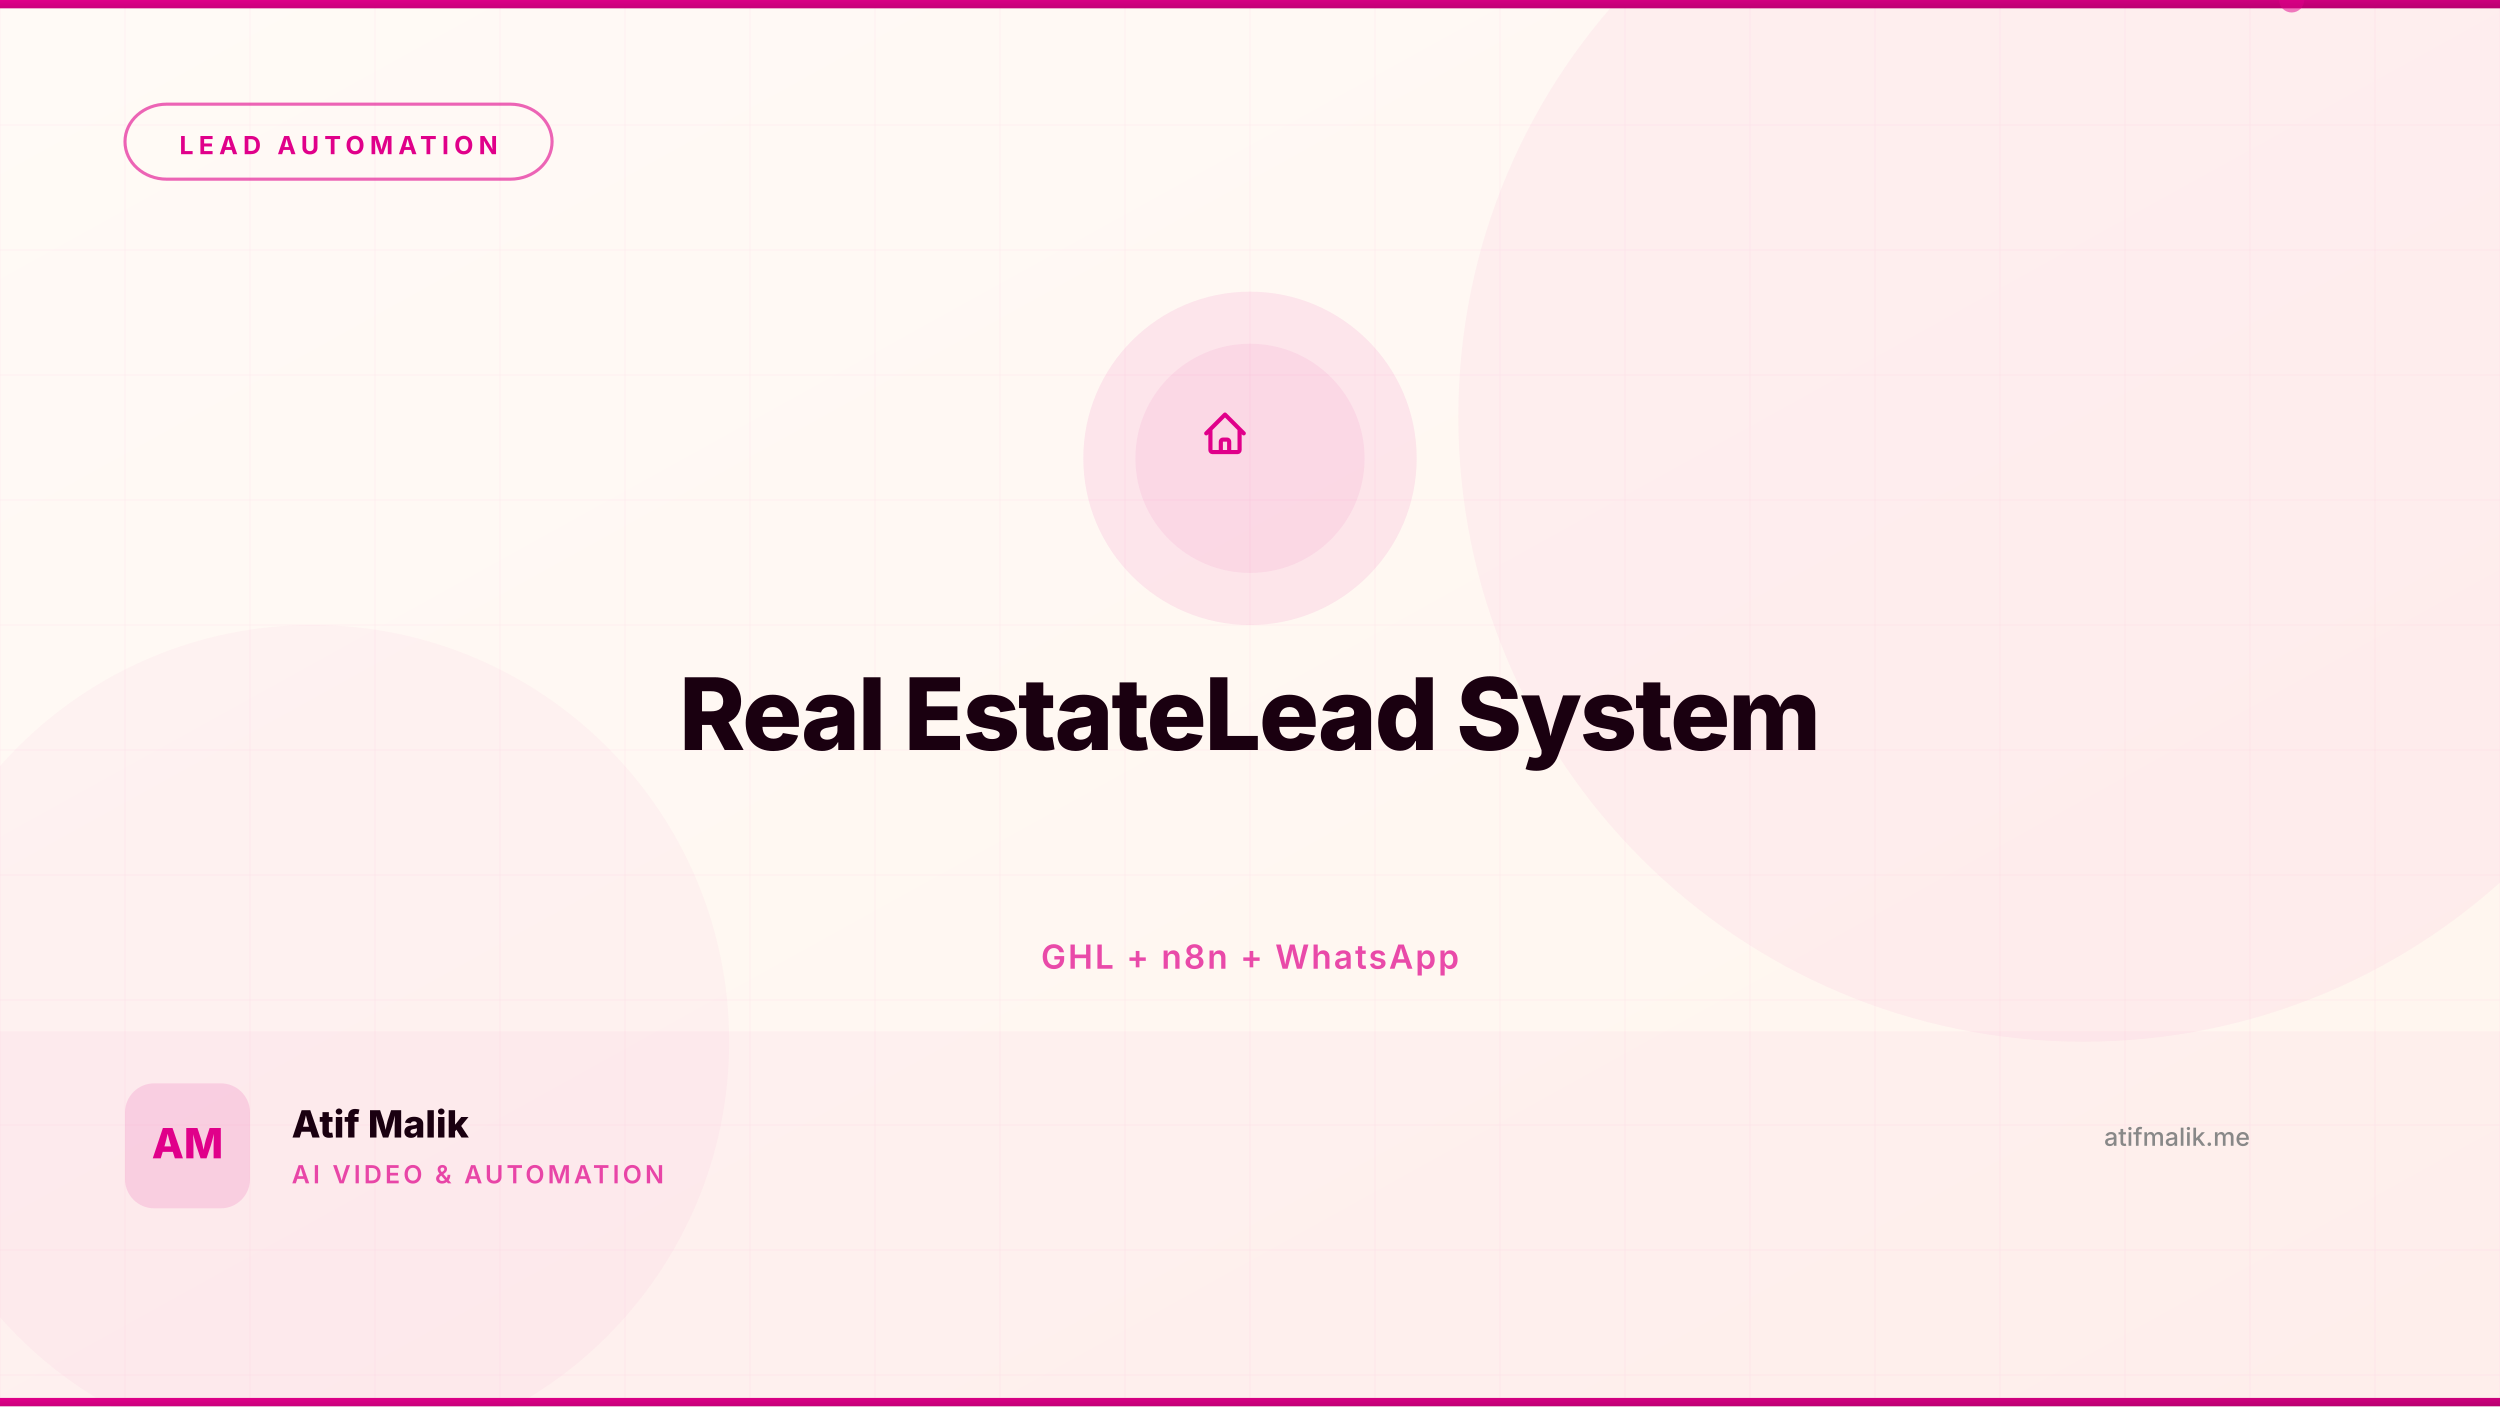
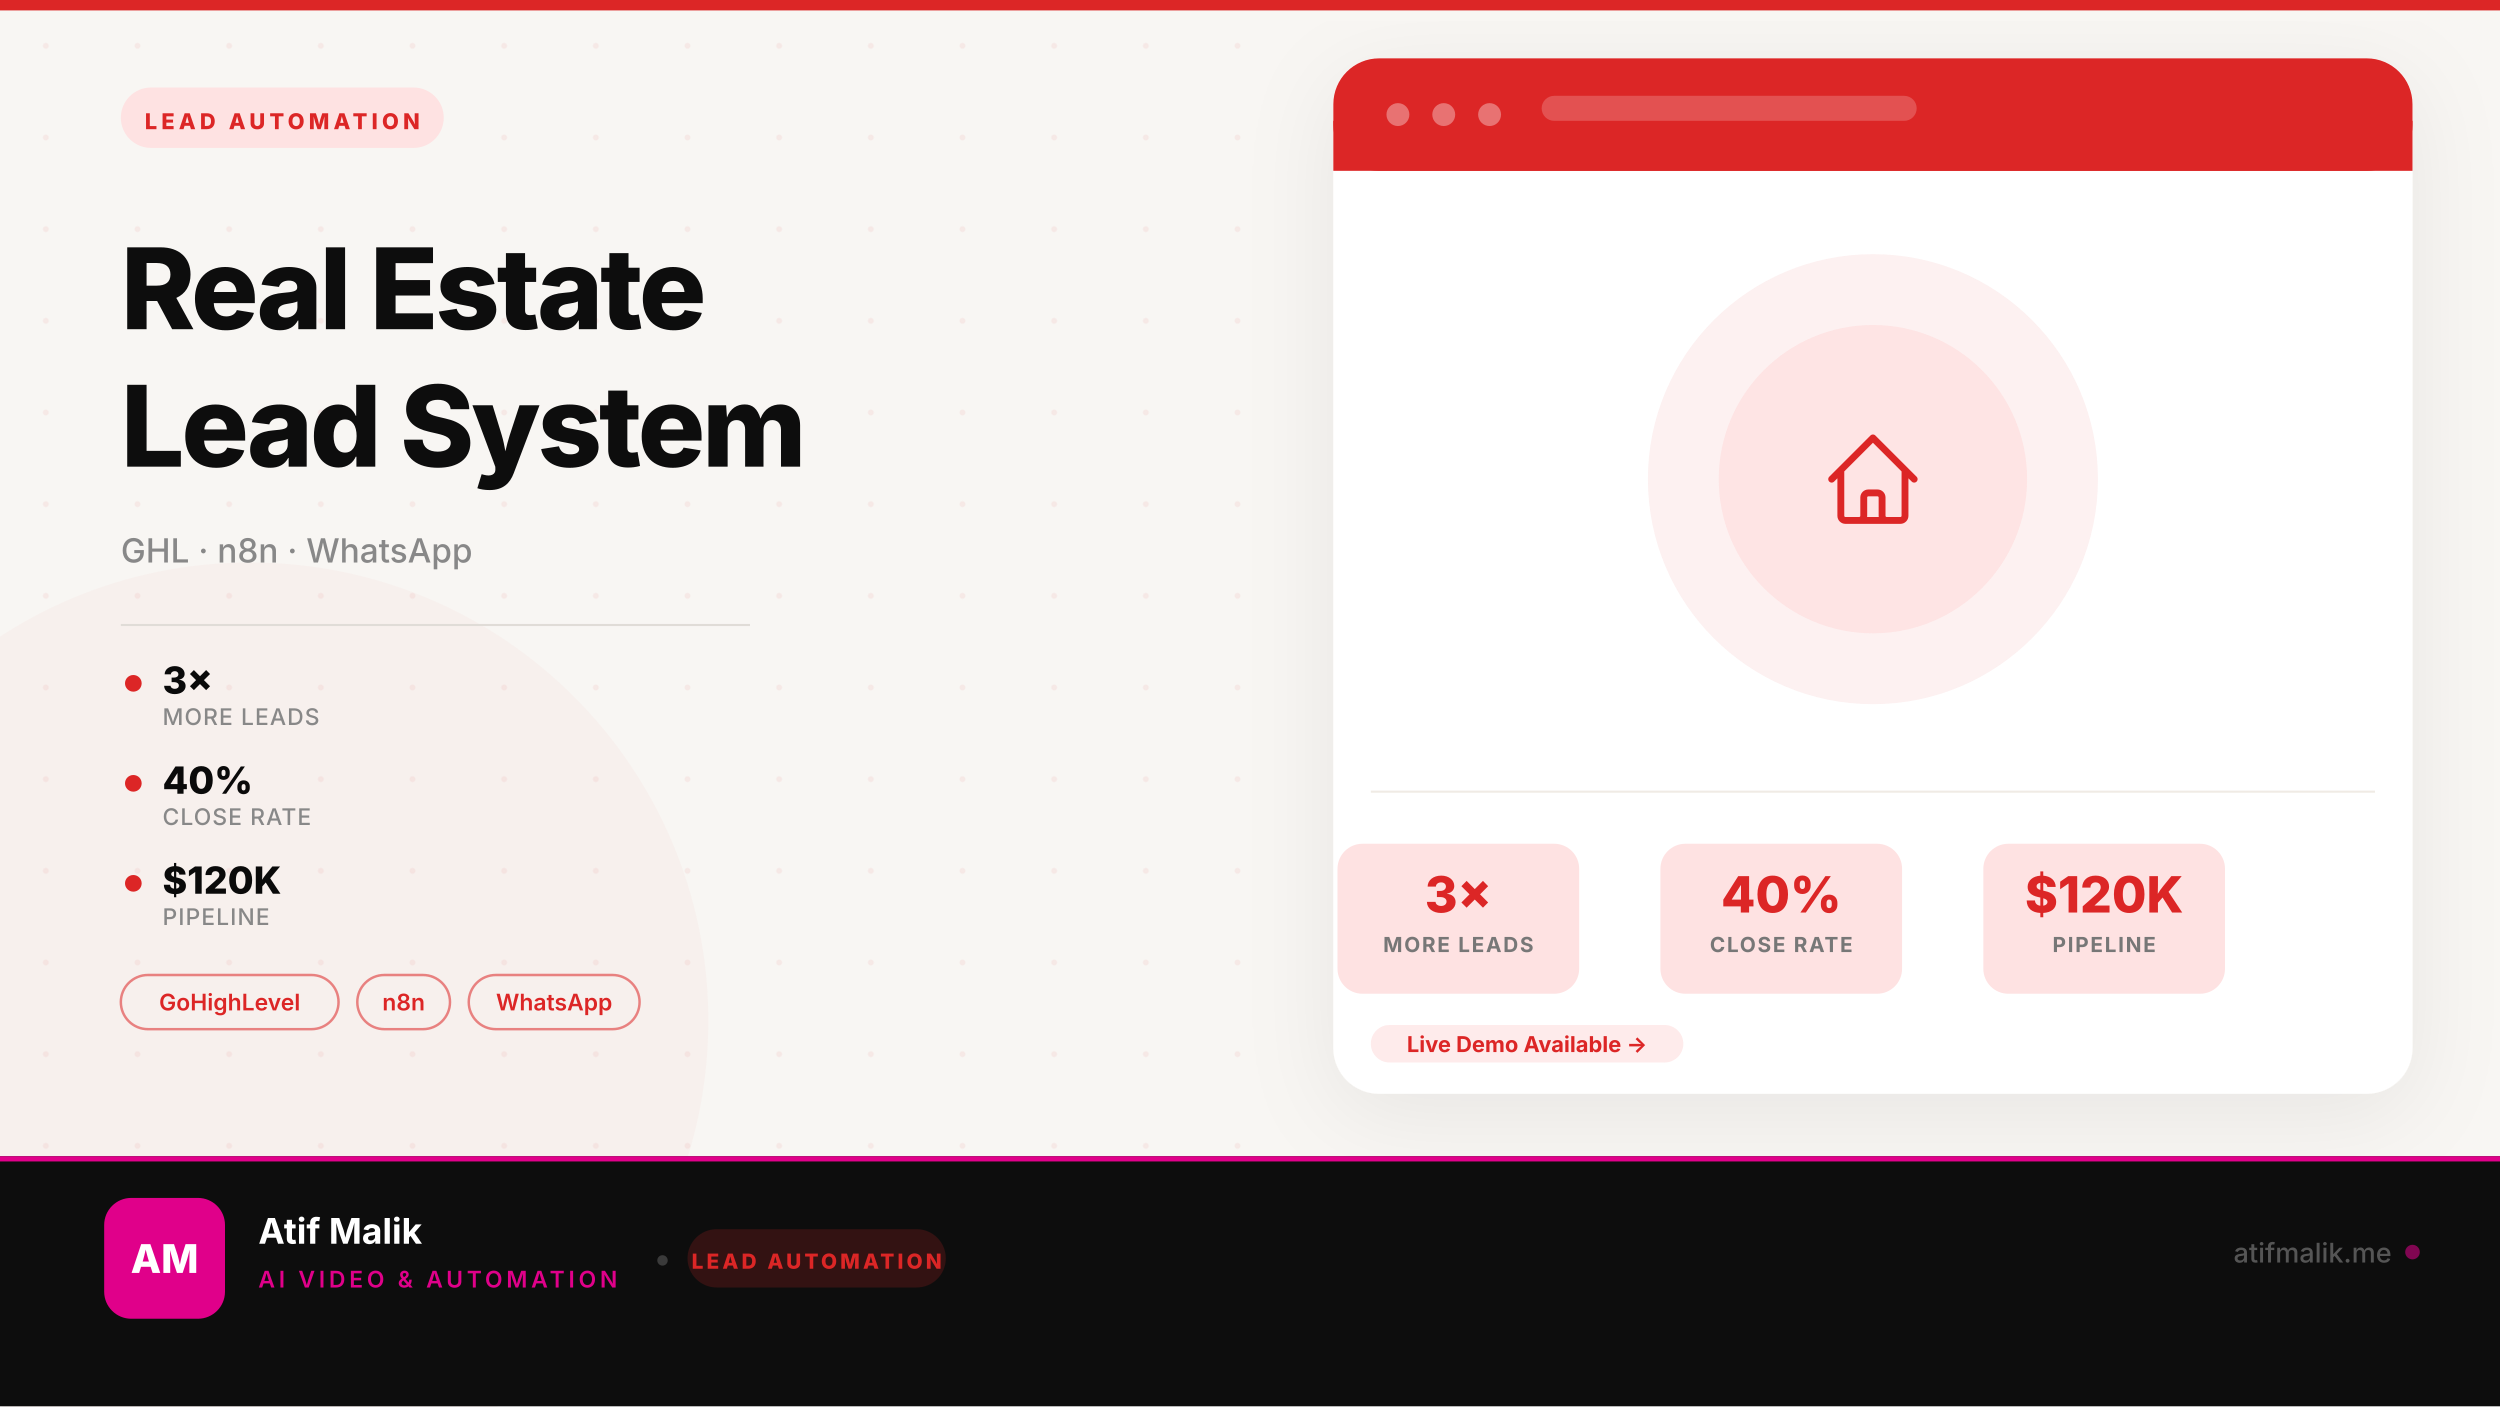
<svg xmlns="http://www.w3.org/2000/svg" width="1200" height="675" viewBox="0 0 1200 675">
  <defs>
-     <linearGradient id="bg" x1="0%" y1="0%" x2="100%" y2="100%">
-       <stop offset="0%" style="stop-color:#FFFAF6" />
-       <stop offset="100%" style="stop-color:#FFF5EE" />
-     </linearGradient>
-     <linearGradient id="pinkGrad" x1="0%" y1="0%" x2="100%" y2="100%">
-       <stop offset="0%" style="stop-color:#E0008A" />
-       <stop offset="100%" style="stop-color:#B8006F" />
-     </linearGradient>
-     <clipPath id="avatarClip">
-       <rect x="60" y="510" width="70" height="70" rx="16" />
-     </clipPath>
+     <pattern id="dotgrid" x="0" y="0" width="44" height="44" patternUnits="userSpaceOnUse">
+       <circle cx="22" cy="22" r="1.4" fill="#DC2626" opacity="0.07" />
+     </pattern>
+     <filter id="cshadow" x="-8%" y="-8%" width="120%" height="120%">
+       <feDropShadow dx="0" dy="10" stdDeviation="22" flood-color="#000000" flood-opacity="0.07" />
+     </filter>
  </defs>
-   <rect width="1200" height="675" fill="url(#bg)" />
-   <g opacity="0.04" stroke="#E0008A" stroke-width="0.5">
-     <line x1="0" y1="0" x2="0" y2="675" />
-     <line x1="60" y1="0" x2="60" y2="675" />
-     <line x1="120" y1="0" x2="120" y2="675" />
-     <line x1="180" y1="0" x2="180" y2="675" />
-     <line x1="240" y1="0" x2="240" y2="675" />
-     <line x1="300" y1="0" x2="300" y2="675" />
-     <line x1="360" y1="0" x2="360" y2="675" />
-     <line x1="420" y1="0" x2="420" y2="675" />
-     <line x1="480" y1="0" x2="480" y2="675" />
-     <line x1="540" y1="0" x2="540" y2="675" />
-     <line x1="600" y1="0" x2="600" y2="675" />
-     <line x1="660" y1="0" x2="660" y2="675" />
-     <line x1="720" y1="0" x2="720" y2="675" />
-     <line x1="780" y1="0" x2="780" y2="675" />
-     <line x1="840" y1="0" x2="840" y2="675" />
-     <line x1="900" y1="0" x2="900" y2="675" />
-     <line x1="960" y1="0" x2="960" y2="675" />
-     <line x1="1020" y1="0" x2="1020" y2="675" />
-     <line x1="1080" y1="0" x2="1080" y2="675" />
-     <line x1="1140" y1="0" x2="1140" y2="675" />
-     <line x1="1200" y1="0" x2="1200" y2="675" />
-     <line x1="0" y1="0" x2="1200" y2="0" />
-     <line x1="0" y1="60" x2="1200" y2="60" />
-     <line x1="0" y1="120" x2="1200" y2="120" />
-     <line x1="0" y1="180" x2="1200" y2="180" />
-     <line x1="0" y1="240" x2="1200" y2="240" />
-     <line x1="0" y1="300" x2="1200" y2="300" />
-     <line x1="0" y1="360" x2="1200" y2="360" />
-     <line x1="0" y1="420" x2="1200" y2="420" />
-     <line x1="0" y1="480" x2="1200" y2="480" />
-     <line x1="0" y1="540" x2="1200" y2="540" />
-     <line x1="0" y1="600" x2="1200" y2="600" />
-     <line x1="0" y1="660" x2="1200" y2="660" />
-   </g>
-   <circle cx="1000" cy="200" r="300" fill="#E0008A" opacity="0.04" />
-   <circle cx="150" cy="500" r="200" fill="#E0008A" opacity="0.03" />
-   <rect x="0" y="0" width="1200" height="4" fill="url(#pinkGrad)" />
-   <rect x="60" y="50" rx="20" ry="20" width="205" height="36" fill="none" stroke="#E0008A" stroke-width="1.5" opacity="0.6" />
-   <text x="162.5" y="74" text-anchor="middle" fill="#E0008A" font-family="system-ui, -apple-system, sans-serif" font-size="12" font-weight="700" letter-spacing="2.5">LEAD AUTOMATION</text>
-   <circle cx="600" cy="220" r="80" fill="#E0008A" opacity="0.08" />
-   <circle cx="600" cy="220" r="55" fill="#E0008A" opacity="0.06" />
-   <g transform="translate(576, 196)" fill="none" stroke="#E0008A" stroke-width="2" stroke-linecap="round" stroke-linejoin="round">
+   <rect width="1200" height="675" fill="#F8F6F3" />
+   <rect width="600" height="555" fill="url(#dotgrid)" />
+   <circle cx="120" cy="490" r="220" fill="#DC2626" opacity="0.03" />
+   <rect width="1200" height="5" fill="#DC2626" />
+   <rect x="58" y="42" width="155" height="29" rx="14.5" fill="#FEE2E2" />
+   <text x="135.5" y="62" text-anchor="middle" fill="#DC2626" font-family="system-ui,-apple-system,sans-serif" font-size="10.5" font-weight="800" letter-spacing="2">LEAD AUTOMATION</text>
+   <text x="58" y="158" fill="#0D0D0D" font-family="system-ui,-apple-system,sans-serif" font-size="54" font-weight="800" letter-spacing="-1.5">Real Estate</text>
+   <text x="58" y="224" fill="#0D0D0D" font-family="system-ui,-apple-system,sans-serif" font-size="54" font-weight="800" letter-spacing="-1.5">Lead System</text>
+   <text x="58" y="270" fill="#888" font-family="system-ui,-apple-system,sans-serif" font-size="16" font-weight="500">GHL · n8n · WhatsApp</text>
+   <line x1="58" y1="300" x2="360" y2="300" stroke="#E0DCD7" stroke-width="1" />
+   <circle cx="64" cy="328" r="4" fill="#DC2626" />
+   <text x="78" y="333" fill="#0A0A0A" font-family="system-ui,-apple-system,sans-serif" font-size="18" font-weight="800">3×</text>
+   <text x="78" y="348" fill="#888" font-family="system-ui,-apple-system,sans-serif" font-size="11" font-weight="500" letter-spacing="0.5">MORE LEADS</text>
+   <circle cx="64" cy="376" r="4" fill="#DC2626" />
+   <text x="78" y="381" fill="#0A0A0A" font-family="system-ui,-apple-system,sans-serif" font-size="18" font-weight="800">40%</text>
+   <text x="78" y="396" fill="#888" font-family="system-ui,-apple-system,sans-serif" font-size="11" font-weight="500" letter-spacing="0.5">CLOSE RATE</text>
+   <circle cx="64" cy="424" r="4" fill="#DC2626" />
+   <text x="78" y="429" fill="#0A0A0A" font-family="system-ui,-apple-system,sans-serif" font-size="18" font-weight="800">$120K</text>
+   <text x="78" y="444" fill="#888" font-family="system-ui,-apple-system,sans-serif" font-size="11" font-weight="500" letter-spacing="0.5">PIPELINE</text>
+   <rect x="58" y="468" width="104.5" height="26" rx="13" fill="none" stroke="#DC2626" stroke-width="1.2" opacity="0.55" />
+   <text x="110.25" y="485" text-anchor="middle" fill="#DC2626" font-family="system-ui,-apple-system,sans-serif" font-size="11" font-weight="600">GoHighLevel</text>
+   <rect x="171.5" y="468" width="44.5" height="26" rx="13" fill="none" stroke="#DC2626" stroke-width="1.2" opacity="0.55" />
+   <text x="193.75" y="485" text-anchor="middle" fill="#DC2626" font-family="system-ui,-apple-system,sans-serif" font-size="11" font-weight="600">n8n</text>
+   <rect x="225" y="468" width="82" height="26" rx="13" fill="none" stroke="#DC2626" stroke-width="1.2" opacity="0.55" />
+   <text x="266" y="485" text-anchor="middle" fill="#DC2626" font-family="system-ui,-apple-system,sans-serif" font-size="11" font-weight="600">WhatsApp</text>
+   <rect x="640" y="28" width="518" height="497" rx="22" fill="white" filter="url(#cshadow)" />
+   <rect x="640" y="28" width="518" height="54" rx="22" fill="#DC2626" />
+   <rect x="640" y="58" width="518" height="24" fill="#DC2626" />
+   <circle cx="671" cy="55" r="5.5" fill="white" opacity="0.35" />
+   <circle cx="693" cy="55" r="5.5" fill="white" opacity="0.35" />
+   <circle cx="715" cy="55" r="5.5" fill="white" opacity="0.35" />
+   <rect x="740" y="46" width="180" height="12" rx="6" fill="white" opacity="0.2" />
+   <circle cx="899" cy="230" r="108" fill="#DC2626" opacity="0.07" />
+   <circle cx="899" cy="230" r="74" fill="#FEE2E2" opacity="0.9" />
+   <g transform="translate(872.6,203.6) scale(2.2)" fill="none" stroke="#DC2626" stroke-width="1.5" stroke-linecap="round" stroke-linejoin="round">
    <path d="M3 12l2-2m0 0l7-7 7 7M5 10v10a1 1 0 001 1h3m10-11l2 2m-2-2v10a1 1 0 01-1 1h-3m-6 0a1 1 0 001-1v-4a1 1 0 011-1h2a1 1 0 011 1v4a1 1 0 001 1m-6 0h6" />
  </g>
-   <text x="600" y="360" text-anchor="middle" fill="#1A0010" font-family="system-ui, -apple-system, sans-serif" font-size="48" font-weight="800" letter-spacing="-1">Real Estate
- Lead System</text>
-   <text x="600" y="415" text-anchor="middle" fill="#1A0010" font-family="system-ui, -apple-system, sans-serif" font-size="48" font-weight="800" letter-spacing="-1" />
-   <text x="600" y="465" text-anchor="middle" fill="#E0008A" font-family="system-ui, -apple-system, sans-serif" font-size="16" font-weight="600" letter-spacing="1" opacity="0.7">GHL + n8n + WhatsApp</text>
-   <rect x="0" y="495" width="1200" height="180" fill="#E0008A" opacity="0.03" />
-   <rect x="60" y="520" width="60" height="60" rx="14" fill="#E0008A" opacity="0.12" />
-   <text x="90" y="556" text-anchor="middle" fill="#E0008A" font-family="system-ui, -apple-system, sans-serif" font-size="20" font-weight="800">AM</text>
-   <text x="140" y="546" fill="#1A0010" font-family="system-ui, -apple-system, sans-serif" font-size="18" font-weight="800">Atif Malik</text>
-   <text x="140" y="568" fill="#E0008A" font-family="system-ui, -apple-system, sans-serif" font-size="12" font-weight="600" letter-spacing="1.5" opacity="0.7">AI VIDEO &amp; AUTOMATION</text>
-   <circle cx="1100" y="545" r="6" fill="#E0008A" opacity="0.5" />
-   <text x="1080" y="550" text-anchor="end" fill="#888" font-family="system-ui, -apple-system, sans-serif" font-size="12" font-weight="500">atifmalik.me</text>
-   <rect x="0" y="671" width="1200" height="4" fill="url(#pinkGrad)" />
+   <line x1="658" y1="380" x2="1140" y2="380" stroke="#F0EBE5" stroke-width="1" />
+   <rect x="642" y="405" width="116" height="72" rx="12" fill="#FEE2E2" />
+   <text x="700" y="438" text-anchor="middle" fill="#DC2626" font-family="system-ui,-apple-system,sans-serif" font-size="24" font-weight="800">3×</text>
+   <text x="700" y="457" text-anchor="middle" fill="#777" font-family="system-ui,-apple-system,sans-serif" font-size="10" font-weight="700" letter-spacing="0.8">MORE LEADS</text>
+   <rect x="797" y="405" width="116" height="72" rx="12" fill="#FEE2E2" />
+   <text x="855" y="438" text-anchor="middle" fill="#DC2626" font-family="system-ui,-apple-system,sans-serif" font-size="24" font-weight="800">40%</text>
+   <text x="855" y="457" text-anchor="middle" fill="#777" font-family="system-ui,-apple-system,sans-serif" font-size="10" font-weight="700" letter-spacing="0.8">CLOSE RATE</text>
+   <rect x="952" y="405" width="116" height="72" rx="12" fill="#FEE2E2" />
+   <text x="1010" y="438" text-anchor="middle" fill="#DC2626" font-family="system-ui,-apple-system,sans-serif" font-size="24" font-weight="800">$120K</text>
+   <text x="1010" y="457" text-anchor="middle" fill="#777" font-family="system-ui,-apple-system,sans-serif" font-size="10" font-weight="700" letter-spacing="0.8">PIPELINE</text>
+   <rect x="658" y="492" width="150" height="18" rx="9" fill="#FEE2E2" opacity="0.7" />
+   <text x="733" y="505" text-anchor="middle" fill="#DC2626" font-family="system-ui,-apple-system,sans-serif" font-size="10.5" font-weight="700">Live Demo Available →</text>
+   <rect y="555" width="1200" height="120" fill="#0D0D0D" />
+   <rect y="555" width="1200" height="2.5" fill="#E0008A" />
+   <rect x="50" y="575" width="58" height="58" rx="13" fill="#E0008A" />
+   <text x="79" y="611" text-anchor="middle" fill="white" font-family="system-ui,-apple-system,sans-serif" font-size="19" font-weight="800">AM</text>
+   <text x="124" y="597" fill="white" font-family="system-ui,-apple-system,sans-serif" font-size="17" font-weight="700">Atif Malik</text>
+   <text x="124" y="618" fill="#E0008A" font-family="system-ui,-apple-system,sans-serif" font-size="11" font-weight="600" letter-spacing="1.8">AI VIDEO &amp; AUTOMATION</text>
+   <circle cx="318" cy="605" r="2.5" fill="#3a3a3a" />
+   <rect x="330" y="590" width="124" height="28" rx="14" fill="#DC2626" opacity="0.18" />
+   <text x="392" y="609" text-anchor="middle" fill="#DC2626" font-family="system-ui,-apple-system,sans-serif" font-size="10" font-weight="800" letter-spacing="1.5">LEAD AUTOMATION</text>
+   <circle cx="1158" cy="601" r="3.5" fill="#E0008A" opacity="0.55" />
+   <text x="1148" y="606" text-anchor="end" fill="#555" font-family="system-ui,-apple-system,sans-serif" font-size="13" font-weight="500">atifmalik.me</text>
</svg>
